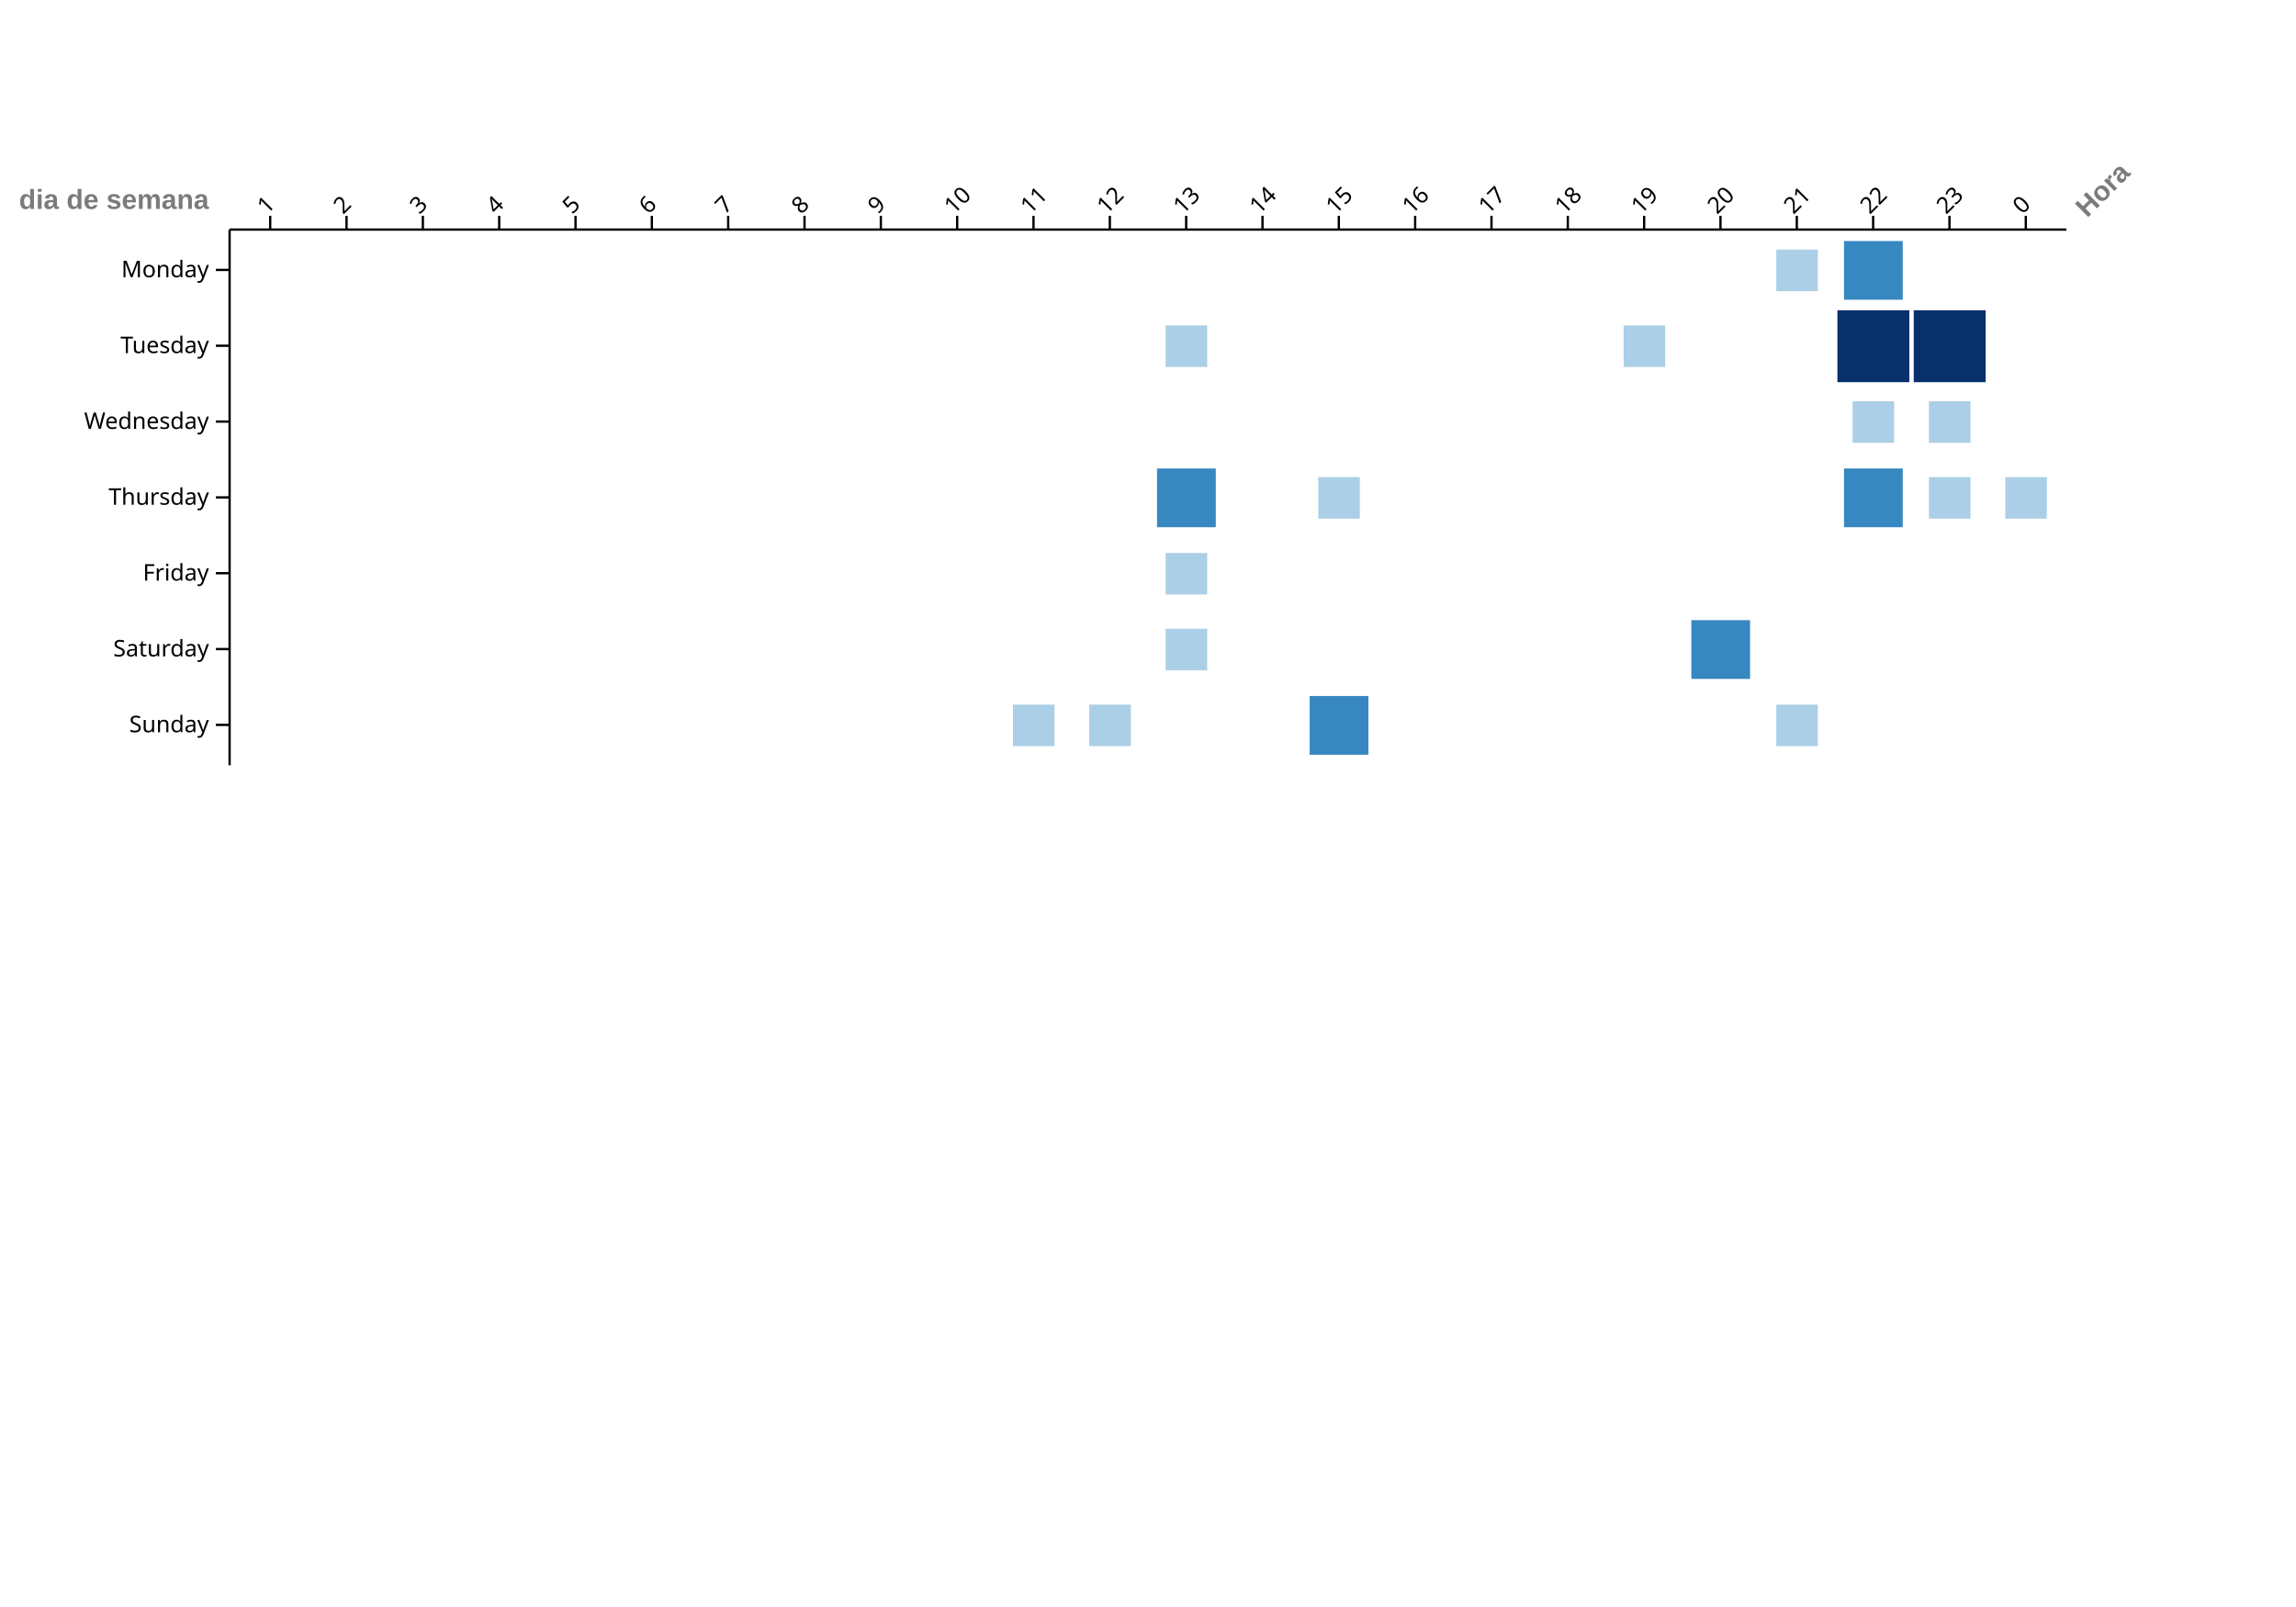
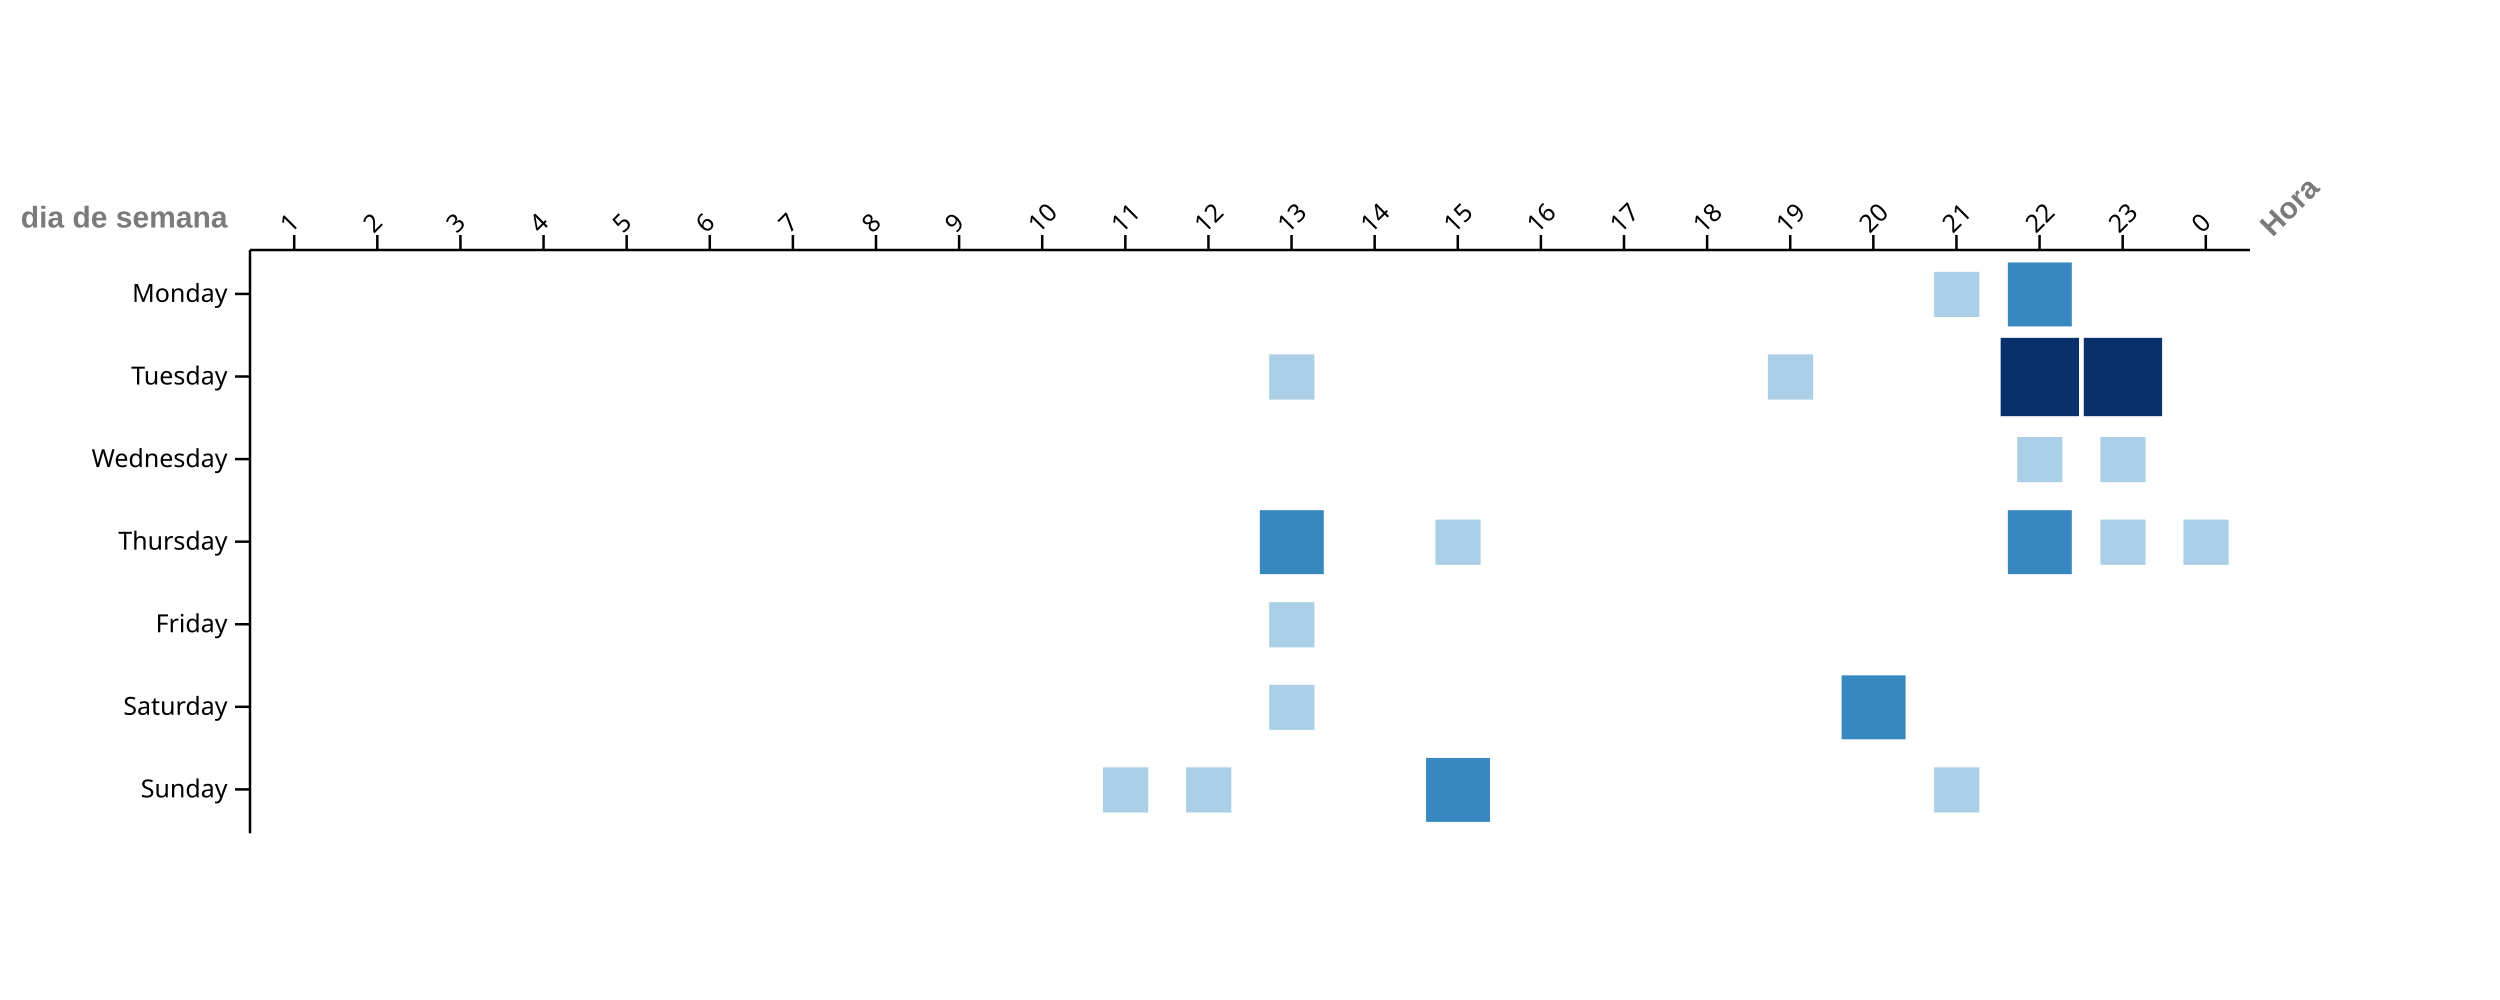
- <svg xmlns="http://www.w3.org/2000/svg" width="1000" height="700">
-   <rect width="1000" height="700" x="0" y="0" fill="#FFFFFF" id="background" />
+ <svg xmlns="http://www.w3.org/2000/svg" width="1000" height="400">
+   <rect width="1000" height="400" x="0" y="0" fill="#FFFFFF" id="background" />
  <g transform="translate(100,100)" id="viz">
    <g fill="none" font-size="10" font-family="sans-serif" text-anchor="middle">
      <path class="domain" stroke="currentColor" d="M0,0H800" />
      <g class="tick" opacity="1" transform="translate(17.68347,0)">
        <line stroke="currentColor" y2="-6" />
        <text fill="currentColor" y="-9" dy="3.464" dx="3.464" text-anchor="start" transform="rotate(-45)">1</text>
      </g>
      <g class="tick" opacity="1" transform="translate(50.92838,0)">
        <line stroke="currentColor" y2="-6" />
        <text fill="currentColor" y="-9" dy="3.464" dx="3.464" text-anchor="start" transform="rotate(-45)">2</text>
      </g>
      <g class="tick" opacity="1" transform="translate(84.1733,0)">
        <line stroke="currentColor" y2="-6" />
        <text fill="currentColor" y="-9" dy="3.464" dx="3.464" text-anchor="start" transform="rotate(-45)">3</text>
      </g>
      <g class="tick" opacity="1" transform="translate(117.4182,0)">
        <line stroke="currentColor" y2="-6" />
        <text fill="currentColor" y="-9" dy="3.464" dx="3.464" text-anchor="start" transform="rotate(-45)">4</text>
      </g>
      <g class="tick" opacity="1" transform="translate(150.6631,0)">
        <line stroke="currentColor" y2="-6" />
        <text fill="currentColor" y="-9" dy="3.464" dx="3.464" text-anchor="start" transform="rotate(-45)">5</text>
      </g>
      <g class="tick" opacity="1" transform="translate(183.908,0)">
        <line stroke="currentColor" y2="-6" />
        <text fill="currentColor" y="-9" dy="3.464" dx="3.464" text-anchor="start" transform="rotate(-45)">6</text>
      </g>
      <g class="tick" opacity="1" transform="translate(217.153,0)">
        <line stroke="currentColor" y2="-6" />
        <text fill="currentColor" y="-9" dy="3.464" dx="3.464" text-anchor="start" transform="rotate(-45)">7</text>
      </g>
      <g class="tick" opacity="1" transform="translate(250.3979,0)">
        <line stroke="currentColor" y2="-6" />
        <text fill="currentColor" y="-9" dy="3.464" dx="3.464" text-anchor="start" transform="rotate(-45)">8</text>
      </g>
      <g class="tick" opacity="1" transform="translate(283.6428,0)">
        <line stroke="currentColor" y2="-6" />
        <text fill="currentColor" y="-9" dy="3.464" dx="3.464" text-anchor="start" transform="rotate(-45)">9</text>
      </g>
      <g class="tick" opacity="1" transform="translate(316.8877,0)">
        <line stroke="currentColor" y2="-6" />
        <text fill="currentColor" y="-9" dy="3.464" dx="3.464" text-anchor="start" transform="rotate(-45)">10</text>
      </g>
      <g class="tick" opacity="1" transform="translate(350.1326,0)">
        <line stroke="currentColor" y2="-6" />
        <text fill="currentColor" y="-9" dy="3.464" dx="3.464" text-anchor="start" transform="rotate(-45)">11</text>
      </g>
      <g class="tick" opacity="1" transform="translate(383.3775,0)">
        <line stroke="currentColor" y2="-6" />
        <text fill="currentColor" y="-9" dy="3.464" dx="3.464" text-anchor="start" transform="rotate(-45)">12</text>
      </g>
      <g class="tick" opacity="1" transform="translate(416.6225,0)">
        <line stroke="currentColor" y2="-6" />
        <text fill="currentColor" y="-9" dy="3.464" dx="3.464" text-anchor="start" transform="rotate(-45)">13</text>
      </g>
      <g class="tick" opacity="1" transform="translate(449.8674,0)">
        <line stroke="currentColor" y2="-6" />
        <text fill="currentColor" y="-9" dy="3.464" dx="3.464" text-anchor="start" transform="rotate(-45)">14</text>
      </g>
      <g class="tick" opacity="1" transform="translate(483.1123,0)">
        <line stroke="currentColor" y2="-6" />
        <text fill="currentColor" y="-9" dy="3.464" dx="3.464" text-anchor="start" transform="rotate(-45)">15</text>
      </g>
      <g class="tick" opacity="1" transform="translate(516.3572,0)">
        <line stroke="currentColor" y2="-6" />
        <text fill="currentColor" y="-9" dy="3.464" dx="3.464" text-anchor="start" transform="rotate(-45)">16</text>
      </g>
      <g class="tick" opacity="1" transform="translate(549.6021,0)">
        <line stroke="currentColor" y2="-6" />
        <text fill="currentColor" y="-9" dy="3.464" dx="3.464" text-anchor="start" transform="rotate(-45)">17</text>
      </g>
      <g class="tick" opacity="1" transform="translate(582.847,0)">
        <line stroke="currentColor" y2="-6" />
        <text fill="currentColor" y="-9" dy="3.464" dx="3.464" text-anchor="start" transform="rotate(-45)">18</text>
      </g>
      <g class="tick" opacity="1" transform="translate(616.092,0)">
        <line stroke="currentColor" y2="-6" />
        <text fill="currentColor" y="-9" dy="3.464" dx="3.464" text-anchor="start" transform="rotate(-45)">19</text>
      </g>
      <g class="tick" opacity="1" transform="translate(649.3369,0)">
        <line stroke="currentColor" y2="-6" />
        <text fill="currentColor" y="-9" dy="3.464" dx="3.464" text-anchor="start" transform="rotate(-45)">20</text>
      </g>
      <g class="tick" opacity="1" transform="translate(682.5818,0)">
        <line stroke="currentColor" y2="-6" />
        <text fill="currentColor" y="-9" dy="3.464" dx="3.464" text-anchor="start" transform="rotate(-45)">21</text>
      </g>
      <g class="tick" opacity="1" transform="translate(715.8267,0)">
        <line stroke="currentColor" y2="-6" />
        <text fill="currentColor" y="-9" dy="3.464" dx="3.464" text-anchor="start" transform="rotate(-45)">22</text>
      </g>
      <g class="tick" opacity="1" transform="translate(749.0716,0)">
        <line stroke="currentColor" y2="-6" />
        <text fill="currentColor" y="-9" dy="3.464" dx="3.464" text-anchor="start" transform="rotate(-45)">23</text>
      </g>
      <g class="tick" opacity="1" transform="translate(782.3165,0)">
        <line stroke="currentColor" y2="-6" />
        <text fill="currentColor" y="-9" dy="3.464" dx="3.464" text-anchor="start" transform="rotate(-45)">0</text>
      </g>
    </g>
    <g fill="none" font-size="10" font-family="sans-serif" text-anchor="end">
      <path class="domain" stroke="currentColor" d="M0,0V233.333" />
      <g class="tick" opacity="1" transform="translate(0,17.57028)">
        <line stroke="currentColor" x2="-6" />
        <text fill="currentColor" x="-9" dy="0.32em">Monday</text>
      </g>
      <g class="tick" opacity="1" transform="translate(0,50.60241)">
        <line stroke="currentColor" x2="-6" />
        <text fill="currentColor" x="-9" dy="0.32em">Tuesday</text>
      </g>
      <g class="tick" opacity="1" transform="translate(0,83.63454)">
        <line stroke="currentColor" x2="-6" />
        <text fill="currentColor" x="-9" dy="0.32em">Wednesday</text>
      </g>
      <g class="tick" opacity="1" transform="translate(0,116.6667)">
        <line stroke="currentColor" x2="-6" />
        <text fill="currentColor" x="-9" dy="0.32em">Thursday</text>
      </g>
      <g class="tick" opacity="1" transform="translate(0,149.6988)">
        <line stroke="currentColor" x2="-6" />
        <text fill="currentColor" x="-9" dy="0.32em">Friday</text>
      </g>
      <g class="tick" opacity="1" transform="translate(0,182.7309)">
        <line stroke="currentColor" x2="-6" />
        <text fill="currentColor" x="-9" dy="0.32em">Saturday</text>
      </g>
      <g class="tick" opacity="1" transform="translate(0,215.7631)">
        <line stroke="currentColor" x2="-6" />
        <text fill="currentColor" x="-9" dy="0.32em">Sunday</text>
      </g>
    </g>
    <text dx="-9" dy="-9" style="text-anchor: end; font-family: Arial, sans-serif; font-size: 12px; fill: rgb(123, 123, 123); font-weight: bold;">dia de semana</text>
    <text x="572.049" y="572.049" dx="3.464" dy="-3.464" transform="rotate(-45)" style="text-anchor: start; font-family: Arial, sans-serif; font-size: 12px; fill: rgb(123, 123, 123); font-weight: bold;">Hora</text>
    <rect x="17.789" y="17.775" rx="0" ry="0" width="0" height="0" style="fill: rgb(247, 251, 255);" />
    <rect x="51.034" y="50.807" rx="0" ry="0" width="0" height="0" style="fill: rgb(247, 251, 255);" />
    <rect x="84.279" y="83.839" rx="0" ry="0" width="0" height="0" style="fill: rgb(247, 251, 255);" />
    <rect x="117.523" y="116.871" rx="0" ry="0" width="0" height="0" style="fill: rgb(247, 251, 255);" />
    <rect x="150.768" y="149.904" rx="0" ry="0" width="0" height="0" style="fill: rgb(247, 251, 255);" />
    <rect x="184.013" y="182.936" rx="0" ry="0" width="0" height="0" style="fill: rgb(247, 251, 255);" />
    <rect x="217.258" y="215.968" rx="0" ry="0" width="0" height="0" style="fill: rgb(247, 251, 255);" />
    <rect x="250.503" y="17.775" rx="0" ry="0" width="0" height="0" style="fill: rgb(247, 251, 255);" />
    <rect x="283.748" y="50.807" rx="0" ry="0" width="0" height="0" style="fill: rgb(247, 251, 255);" />
    <rect x="316.993" y="83.839" rx="0" ry="0" width="0" height="0" style="fill: rgb(247, 251, 255);" />
    <rect x="350.238" y="116.871" rx="0" ry="0" width="0" height="0" style="fill: rgb(247, 251, 255);" />
    <rect x="383.483" y="149.904" rx="0" ry="0" width="0" height="0" style="fill: rgb(247, 251, 255);" />
    <rect x="407.683" y="173.891" rx="0" ry="0" width="18.09" height="18.09" style="fill: rgb(171, 207, 230);" />
    <rect x="449.973" y="215.968" rx="0" ry="0" width="0" height="0" style="fill: rgb(247, 251, 255);" />
    <rect x="483.218" y="17.775" rx="0" ry="0" width="0" height="0" style="fill: rgb(247, 251, 255);" />
    <rect x="516.462" y="50.807" rx="0" ry="0" width="0" height="0" style="fill: rgb(247, 251, 255);" />
    <rect x="549.707" y="83.839" rx="0" ry="0" width="0" height="0" style="fill: rgb(247, 251, 255);" />
    <rect x="582.952" y="116.871" rx="0" ry="0" width="0" height="0" style="fill: rgb(247, 251, 255);" />
    <rect x="616.197" y="149.904" rx="0" ry="0" width="0" height="0" style="fill: rgb(247, 251, 255);" />
    <rect x="636.65" y="170.144" rx="0" ry="0" width="25.584" height="25.584" style="fill: rgb(55, 135, 192);" />
    <rect x="682.687" y="182.936" rx="0" ry="0" width="0" height="0" style="fill: rgb(247, 251, 255);" />
    <rect x="703.14" y="4.983" rx="0" ry="0" width="25.584" height="25.584" style="fill: rgb(55, 135, 192);" />
    <rect x="733.51" y="35.141" rx="0" ry="0" width="31.333" height="31.333" style="fill: rgb(8, 48, 107);" />
    <rect x="782.422" y="83.839" rx="0" ry="0" width="0" height="0" style="fill: rgb(247, 251, 255);" />
    <rect x="403.936" y="104.08" rx="0" ry="0" width="25.584" height="25.584" style="fill: rgb(55, 135, 192);" />
    <rect x="407.683" y="41.762" rx="0" ry="0" width="18.09" height="18.09" style="fill: rgb(171, 207, 230);" />
    <rect x="407.683" y="140.858" rx="0" ry="0" width="18.09" height="18.09" style="fill: rgb(171, 207, 230);" />
    <rect x="607.152" y="41.762" rx="0" ry="0" width="18.09" height="18.09" style="fill: rgb(171, 207, 230);" />
    <rect x="673.642" y="8.73" rx="0" ry="0" width="18.09" height="18.09" style="fill: rgb(171, 207, 230);" />
    <rect x="474.172" y="107.826" rx="0" ry="0" width="18.09" height="18.09" style="fill: rgb(171, 207, 230);" />
    <rect x="470.426" y="203.176" rx="0" ry="0" width="25.584" height="25.584" style="fill: rgb(55, 135, 192);" />
    <rect x="740.132" y="74.794" rx="0" ry="0" width="18.09" height="18.09" style="fill: rgb(171, 207, 230);" />
    <rect x="673.642" y="206.923" rx="0" ry="0" width="18.09" height="18.09" style="fill: rgb(171, 207, 230);" />
    <rect x="703.14" y="104.08" rx="0" ry="0" width="25.584" height="25.584" style="fill: rgb(55, 135, 192);" />
    <rect x="706.887" y="74.794" rx="0" ry="0" width="18.09" height="18.09" style="fill: rgb(171, 207, 230);" />
    <rect x="374.438" y="206.923" rx="0" ry="0" width="18.09" height="18.09" style="fill: rgb(171, 207, 230);" />
    <rect x="700.265" y="35.141" rx="0" ry="0" width="31.333" height="31.333" style="fill: rgb(8, 48, 107);" />
    <rect x="740.132" y="107.826" rx="0" ry="0" width="18.09" height="18.09" style="fill: rgb(171, 207, 230);" />
    <rect x="773.377" y="107.826" rx="0" ry="0" width="18.09" height="18.09" style="fill: rgb(171, 207, 230);" />
    <rect x="341.193" y="206.923" rx="0" ry="0" width="18.09" height="18.09" style="fill: rgb(171, 207, 230);" />
    <g id="labels">
      <g transform="translate(17.78868,17.7751)">
        <text x="0" y="0" text-anchor="middle" dominant-baseline="text-before-edge" transform="translate(0,0)" />
      </g>
      <g transform="translate(51.0336,50.80723)">
        <text x="0" y="0" text-anchor="middle" dominant-baseline="text-before-edge" transform="translate(0,0)" />
      </g>
      <g transform="translate(84.27851,83.83936)">
        <text x="0" y="0" text-anchor="middle" dominant-baseline="text-before-edge" transform="translate(0,0)" />
      </g>
      <g transform="translate(117.5234,116.8715)">
        <text x="0" y="0" text-anchor="middle" dominant-baseline="text-before-edge" transform="translate(0,0)" />
      </g>
      <g transform="translate(150.7683,149.9036)">
        <text x="0" y="0" text-anchor="middle" dominant-baseline="text-before-edge" transform="translate(0,0)" />
      </g>
      <g transform="translate(184.0133,182.9357)">
        <text x="0" y="0" text-anchor="middle" dominant-baseline="text-before-edge" transform="translate(0,0)" />
      </g>
      <g transform="translate(217.2582,215.9679)">
        <text x="0" y="0" text-anchor="middle" dominant-baseline="text-before-edge" transform="translate(0,0)" />
      </g>
      <g transform="translate(250.5031,17.7751)">
        <text x="0" y="0" text-anchor="middle" dominant-baseline="text-before-edge" transform="translate(0,0)" />
      </g>
      <g transform="translate(283.748,50.80723)">
        <text x="0" y="0" text-anchor="middle" dominant-baseline="text-before-edge" transform="translate(0,0)" />
      </g>
      <g transform="translate(316.9929,83.83936)">
        <text x="0" y="0" text-anchor="middle" dominant-baseline="text-before-edge" transform="translate(0,0)" />
      </g>
      <g transform="translate(350.2378,116.8715)">
        <text x="0" y="0" text-anchor="middle" dominant-baseline="text-before-edge" transform="translate(0,0)" />
      </g>
      <g transform="translate(383.4828,149.9036)">
        <text x="0" y="0" text-anchor="middle" dominant-baseline="text-before-edge" transform="translate(0,0)" />
      </g>
      <g transform="translate(416.7277,182.9357)">
        <text x="0" y="0" text-anchor="middle" dominant-baseline="text-before-edge" transform="translate(0,0)" />
      </g>
      <g transform="translate(449.9726,215.9679)">
        <text x="0" y="0" text-anchor="middle" dominant-baseline="text-before-edge" transform="translate(0,0)" />
      </g>
      <g transform="translate(483.2175,17.7751)">
        <text x="0" y="0" text-anchor="middle" dominant-baseline="text-before-edge" transform="translate(0,0)" />
      </g>
      <g transform="translate(516.4624,50.80723)">
        <text x="0" y="0" text-anchor="middle" dominant-baseline="text-before-edge" transform="translate(0,0)" />
      </g>
      <g transform="translate(549.7073,83.83936)">
        <text x="0" y="0" text-anchor="middle" dominant-baseline="text-before-edge" transform="translate(0,0)" />
      </g>
      <g transform="translate(582.9523,116.8715)">
        <text x="0" y="0" text-anchor="middle" dominant-baseline="text-before-edge" transform="translate(0,0)" />
      </g>
      <g transform="translate(616.1972,149.9036)">
        <text x="0" y="0" text-anchor="middle" dominant-baseline="text-before-edge" transform="translate(0,0)" />
      </g>
      <g transform="translate(649.4421,182.9357)">
        <text x="0" y="0" text-anchor="middle" dominant-baseline="text-before-edge" transform="translate(0,0)" />
      </g>
      <g transform="translate(682.687,182.9357)">
        <text x="0" y="0" text-anchor="middle" dominant-baseline="text-before-edge" transform="translate(0,0)" />
      </g>
      <g transform="translate(715.9319,17.7751)">
        <text x="0" y="0" text-anchor="middle" dominant-baseline="text-before-edge" transform="translate(0,0)" />
      </g>
      <g transform="translate(749.1768,50.80723)">
        <text x="0" y="0" text-anchor="middle" dominant-baseline="text-before-edge" transform="translate(0,0)" />
      </g>
      <g transform="translate(782.4218,83.83936)">
        <text x="0" y="0" text-anchor="middle" dominant-baseline="text-before-edge" transform="translate(0,0)" />
      </g>
      <g transform="translate(416.7277,116.8715)">
        <text x="0" y="0" text-anchor="middle" dominant-baseline="text-before-edge" transform="translate(0,0)" />
      </g>
      <g transform="translate(416.7277,50.80723)">
        <text x="0" y="0" text-anchor="middle" dominant-baseline="text-before-edge" transform="translate(0,0)" />
      </g>
      <g transform="translate(416.7277,149.9036)">
        <text x="0" y="0" text-anchor="middle" dominant-baseline="text-before-edge" transform="translate(0,0)" />
      </g>
      <g transform="translate(616.1972,50.80723)">
        <text x="0" y="0" text-anchor="middle" dominant-baseline="text-before-edge" transform="translate(0,0)" />
      </g>
      <g transform="translate(682.687,17.7751)">
        <text x="0" y="0" text-anchor="middle" dominant-baseline="text-before-edge" transform="translate(0,0)" />
      </g>
      <g transform="translate(483.2175,116.8715)">
        <text x="0" y="0" text-anchor="middle" dominant-baseline="text-before-edge" transform="translate(0,0)" />
      </g>
      <g transform="translate(483.2175,215.9679)">
        <text x="0" y="0" text-anchor="middle" dominant-baseline="text-before-edge" transform="translate(0,0)" />
      </g>
      <g transform="translate(749.1768,83.83936)">
        <text x="0" y="0" text-anchor="middle" dominant-baseline="text-before-edge" transform="translate(0,0)" />
      </g>
      <g transform="translate(682.687,215.9679)">
        <text x="0" y="0" text-anchor="middle" dominant-baseline="text-before-edge" transform="translate(0,0)" />
      </g>
      <g transform="translate(715.9319,116.8715)">
        <text x="0" y="0" text-anchor="middle" dominant-baseline="text-before-edge" transform="translate(0,0)" />
      </g>
      <g transform="translate(715.9319,83.83936)">
        <text x="0" y="0" text-anchor="middle" dominant-baseline="text-before-edge" transform="translate(0,0)" />
      </g>
      <g transform="translate(383.4828,215.9679)">
        <text x="0" y="0" text-anchor="middle" dominant-baseline="text-before-edge" transform="translate(0,0)" />
      </g>
      <g transform="translate(715.9319,50.80723)">
        <text x="0" y="0" text-anchor="middle" dominant-baseline="text-before-edge" transform="translate(0,0)" />
      </g>
      <g transform="translate(749.1768,116.8715)">
        <text x="0" y="0" text-anchor="middle" dominant-baseline="text-before-edge" transform="translate(0,0)" />
      </g>
      <g transform="translate(782.4218,116.8715)">
        <text x="0" y="0" text-anchor="middle" dominant-baseline="text-before-edge" transform="translate(0,0)" />
      </g>
      <g transform="translate(350.2378,215.9679)">
        <text x="0" y="0" text-anchor="middle" dominant-baseline="text-before-edge" transform="translate(0,0)" />
      </g>
    </g>
  </g>
</svg>
